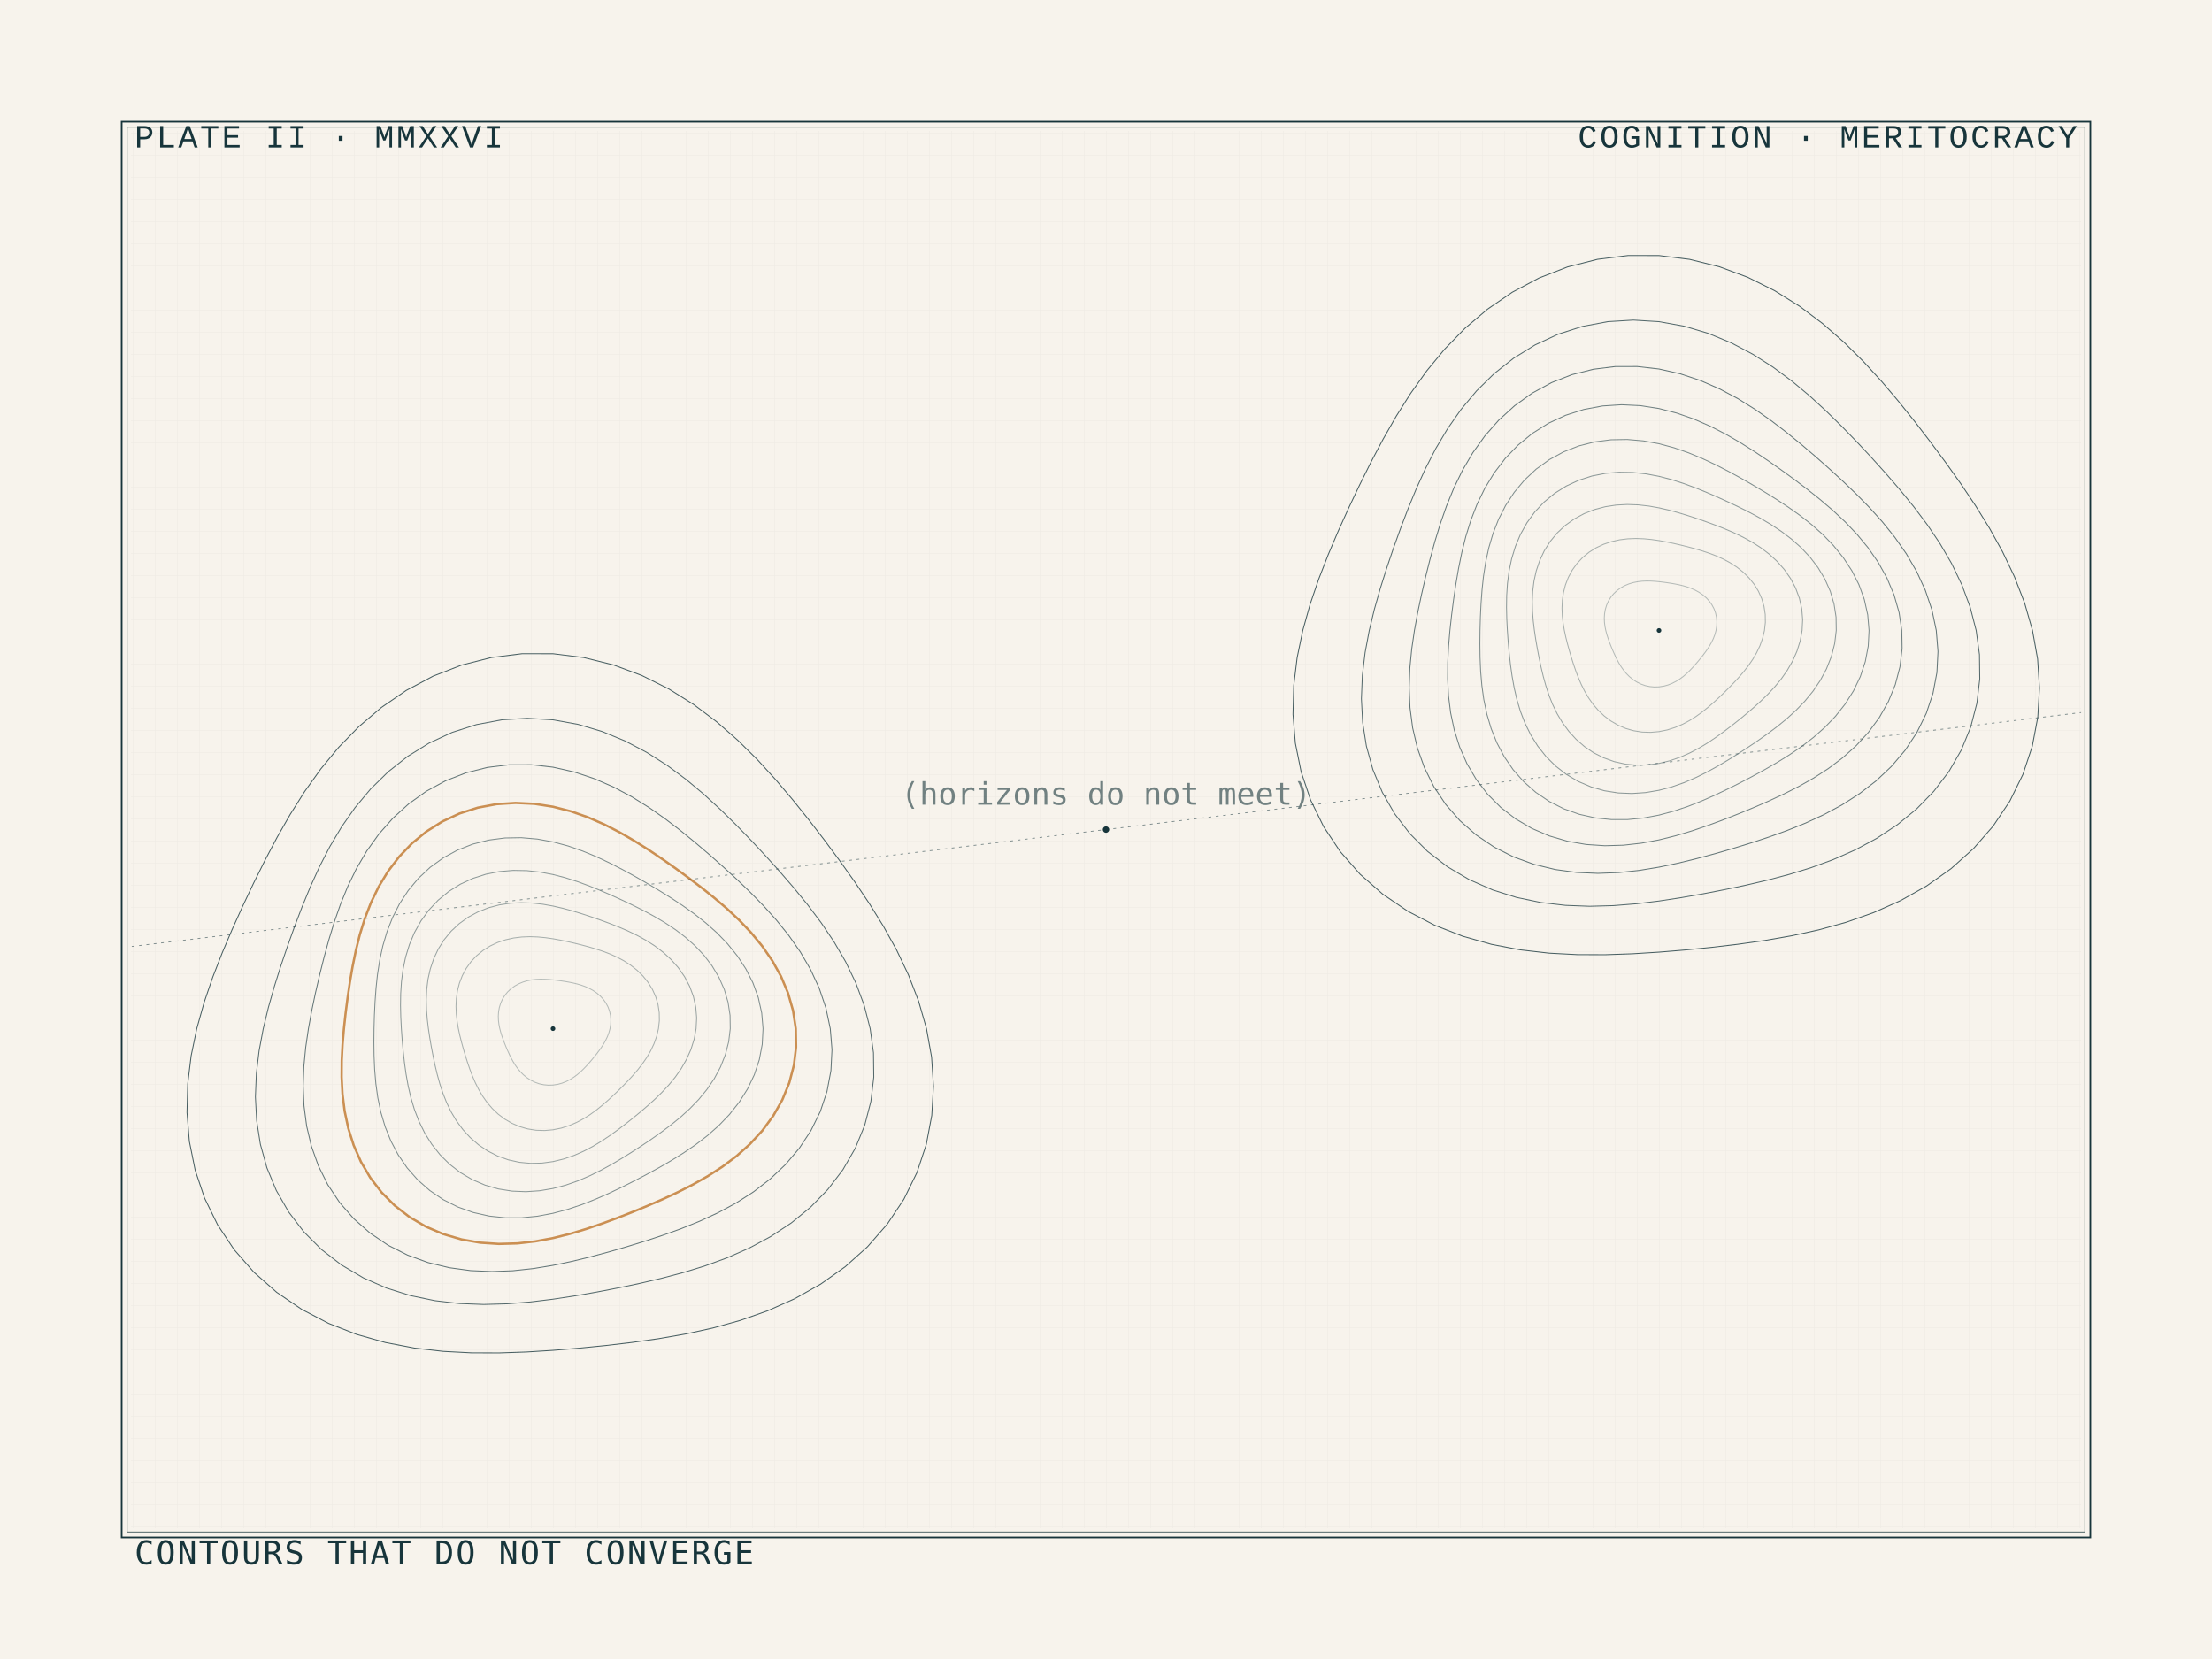
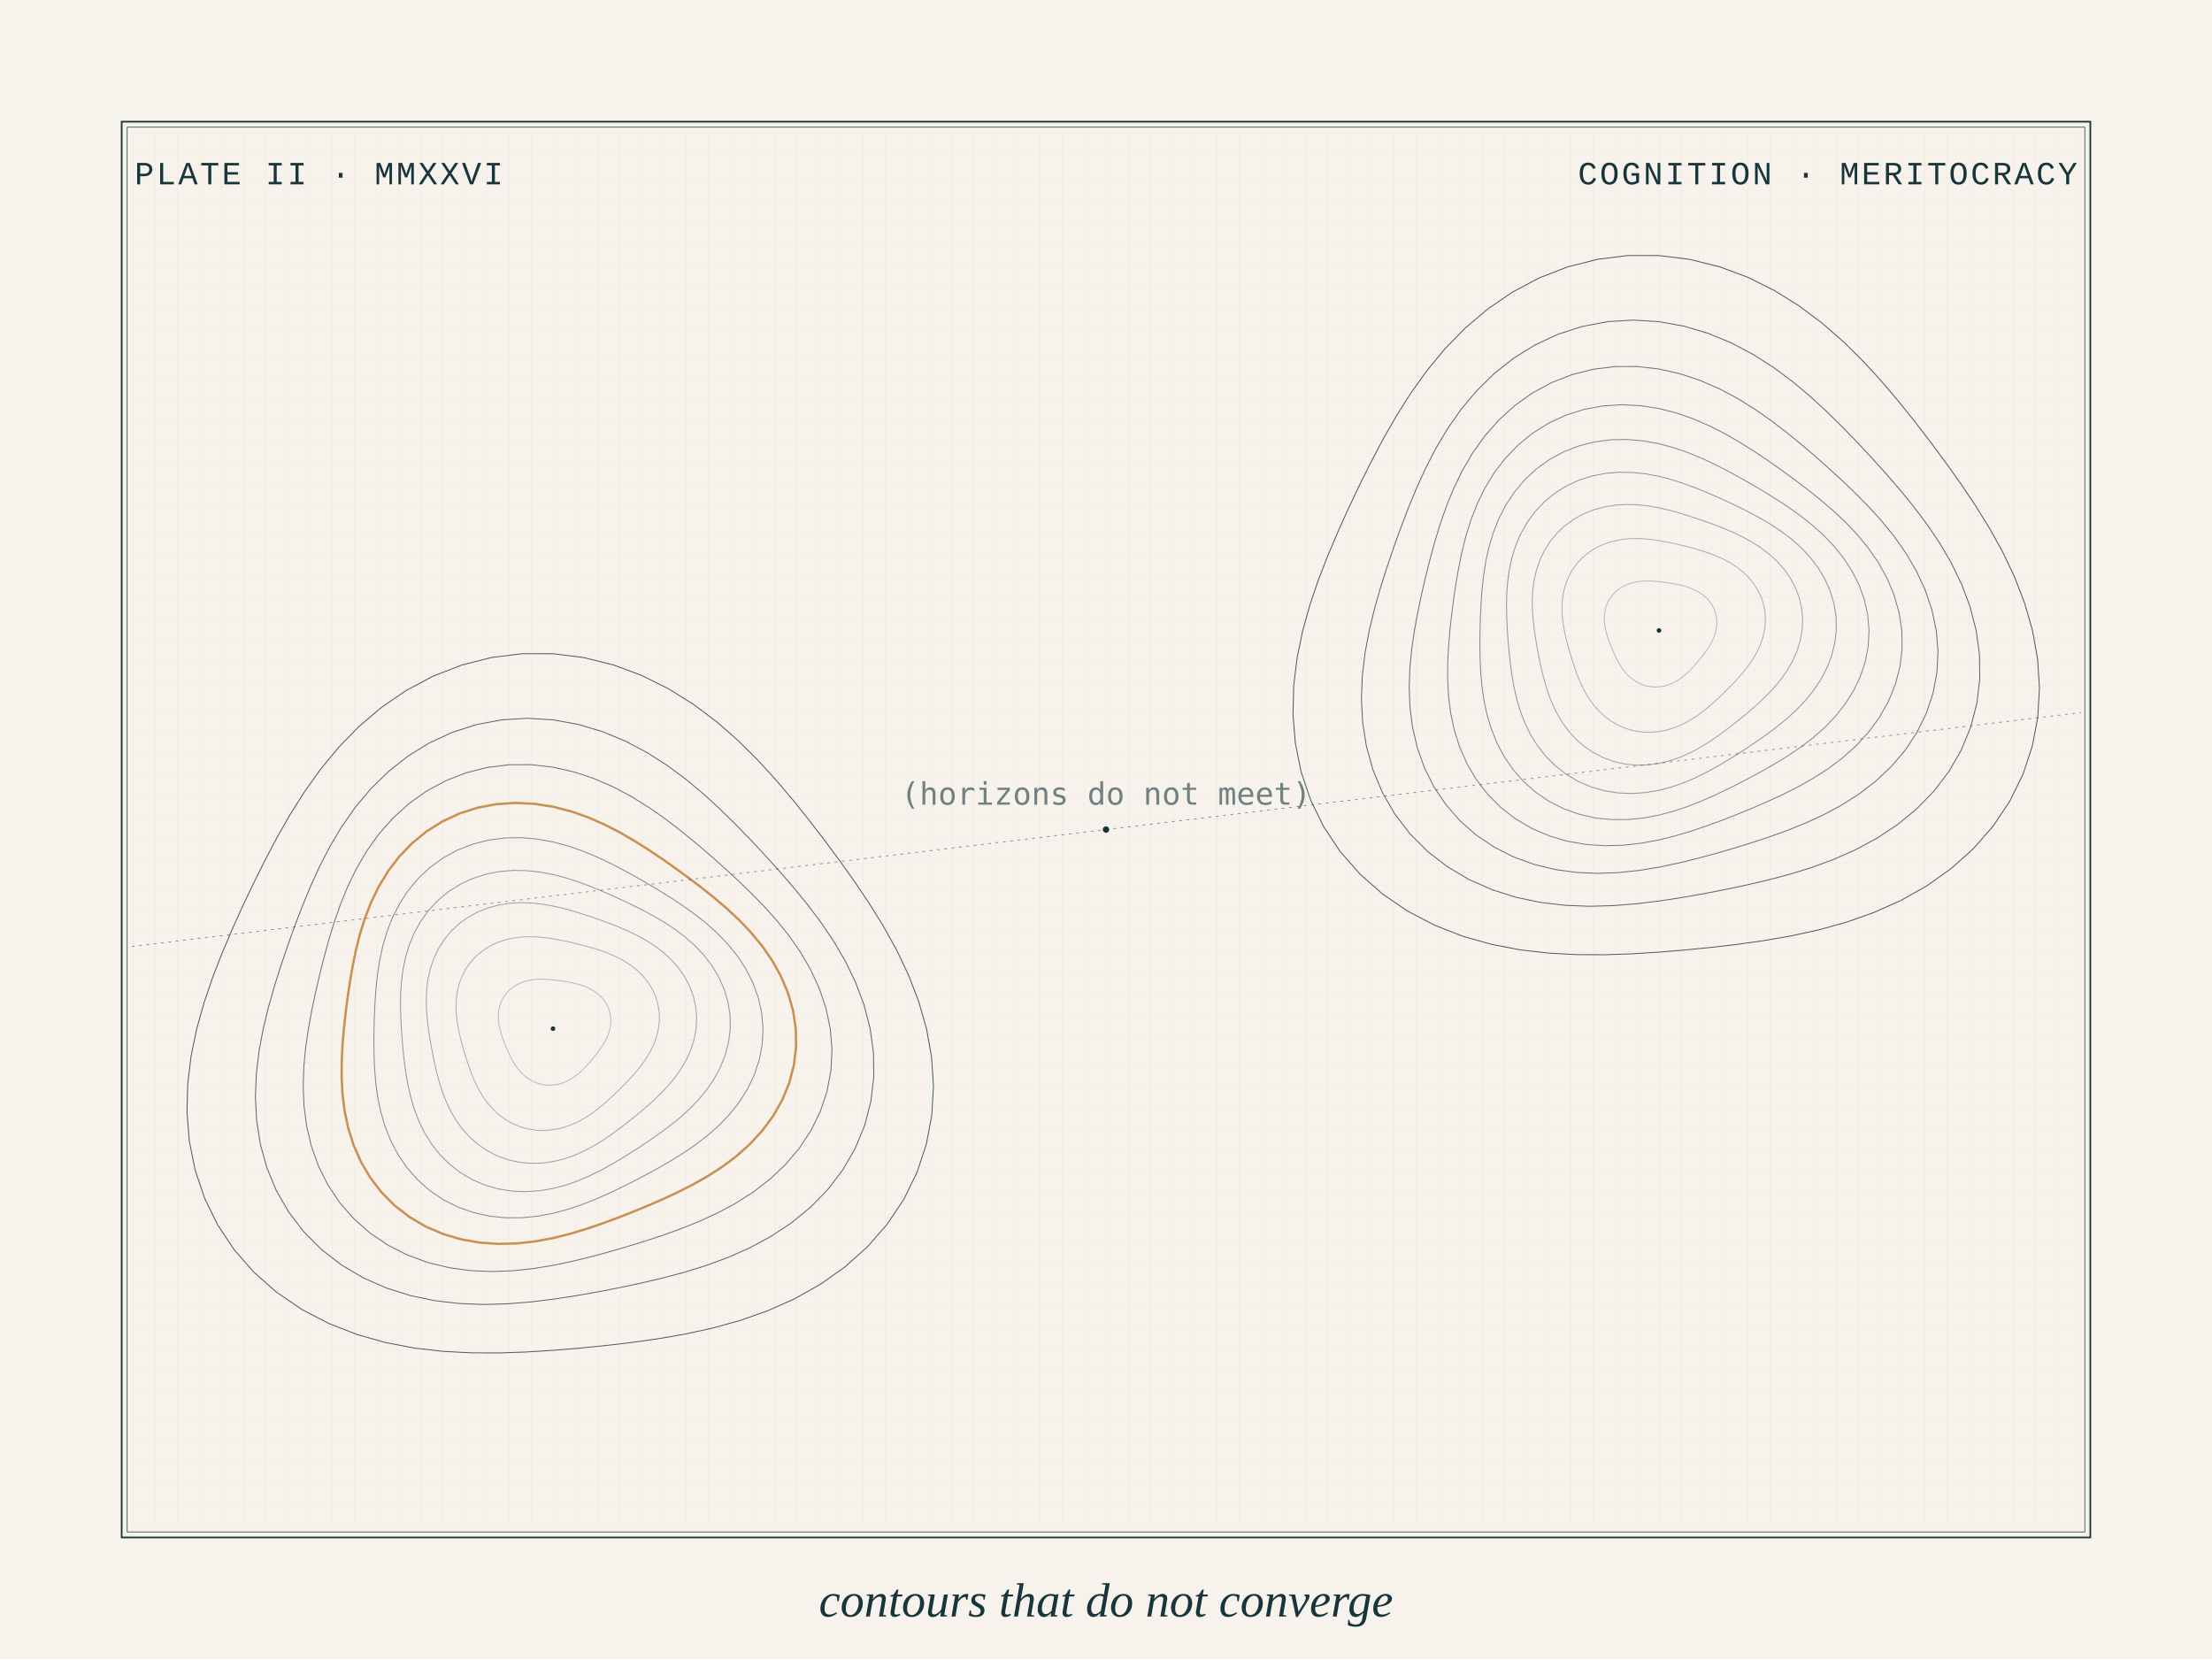
<svg xmlns="http://www.w3.org/2000/svg" viewBox="0 0 2400 1800" preserveAspectRatio="xMidYMid meet" style="background:#f7f3ec">
  <defs>
    <pattern id="ap-grid-p1" width="24" height="24" patternUnits="userSpaceOnUse">
      <path d="M24 0H0v24" fill="none" stroke="#17353b" stroke-width="0.63" opacity="0.07" />
    </pattern>
    <clipPath id="ap-clip-p1">
      <rect x="142" y="142" width="2116" height="1516" />
    </clipPath>
  </defs>
  <rect x="0" y="0" width="2400" height="1800" fill="#f7f3ec" />
  <rect x="132" y="132" width="2136" height="1536" fill="none" stroke="#17353b" stroke-width="1.8" />
  <rect x="138" y="138" width="2124" height="1524" fill="none" stroke="#17353b" stroke-width="0.72" />
  <rect x="142" y="142" width="2116" height="1516" fill="url(#ap-grid-p1)" />
  <g clip-path="url(#ap-clip-p1)">
    <polygon points="1005.229,1116 1010.763,1146.858 1012.798,1178.409 1010.958,1210.178 1005.005,1241.613 994.869,1272.126 980.652,1301.136 962.625,1328.116 941.204,1352.631 916.919,1374.371 890.37,1393.171 862.181,1409.021 832.95,1422.054 803.207,1432.53 773.376,1440.802 743.753,1447.276 714.495,1452.363 685.624,1456.44 657.046,1459.802 628.58,1462.636 600,1464.996 571.077,1466.794 541.625,1467.814 511.538,1467.723 480.825,1466.11 449.629,1462.526 418.231,1456.526 387.043,1447.717 356.586,1435.801 327.454,1420.605 300.271,1402.105 275.644,1380.434 254.116,1355.877 236.122,1328.849 221.957,1299.867 211.749,1269.509 205.459,1238.367 202.882,1207.006 203.674,1175.919 207.382,1145.495 213.489,1116 221.464,1087.563 230.807,1060.183 241.095,1033.751 252.016,1008.073 263.397,982.912 275.208,958.032 287.557,933.238 300.674,908.412 314.876,883.55 330.526,858.775 347.987,834.343 367.577,810.639 389.524,788.147 413.934,767.423 440.768,749.053 469.834,733.601 500.796,721.57 533.191,713.356 566.461,709.215 600,709.245 633.196,713.373 665.48,721.367 696.366,732.853 725.486,747.348 752.615,764.303 777.673,783.147 800.726,803.334 821.959,824.386 841.648,845.928 860.115,867.708 877.687,889.613 894.647,911.657 911.191,933.97 927.401,956.763 943.22,980.296 958.447,1004.827 972.745,1030.579 985.666,1057.693 996.68,1086.2" fill="none" stroke="#17353b" stroke-width="0.99" opacity="0.789" />
    <polygon points="944.119,1116 947.708,1142.121 948.029,1168.617 944.874,1195.033 938.172,1220.884 927.998,1245.686 914.565,1268.993 898.212,1290.438 879.374,1309.751 858.546,1326.782 836.246,1341.507 812.97,1354.021 789.161,1364.523 765.175,1373.289 741.262,1380.64 717.555,1386.903 694.076,1392.375 670.747,1397.289 647.419,1401.784 623.901,1405.892 600,1409.53 575.554,1412.5 550.468,1414.515 524.743,1415.219 498.488,1414.222 471.928,1411.138 445.4,1405.627 419.331,1397.424 394.211,1386.369 370.559,1372.43 348.882,1355.704 329.636,1336.417 313.19,1314.908 299.798,1291.602 289.581,1266.977 282.519,1241.527 278.456,1215.727 277.119,1189.993 278.148,1164.659 281.126,1139.955 285.626,1116 291.245,1092.805 297.643,1070.288 304.576,1048.299 311.909,1026.648 319.63,1005.146 327.844,983.633 336.755,962.016 346.643,940.292 357.825,918.564 370.621,897.047 385.313,876.059 402.108,856.006 421.114,837.353 442.313,820.588 465.561,806.189 490.591,794.578 517.025,786.095 544.408,780.961 572.237,779.269 600,780.969 627.218,785.877 653.479,793.693 678.465,804.025 701.973,816.424 723.922,830.424 744.35,845.575 763.393,861.487 781.264,877.853 798.216,894.468 814.506,911.244 830.357,928.199 845.921,945.449 861.255,963.18 876.302,981.616 890.887,1000.988 904.719,1021.491 917.418,1043.259 928.533,1066.331 937.589,1090.639" fill="none" stroke="#17353b" stroke-width="0.99" opacity="0.728" />
    <polygon points="900.837,1116 902.698,1138.74 901.536,1161.588 897.283,1184.127 889.99,1205.941 879.836,1226.643 867.103,1245.91 852.159,1263.5 835.427,1279.273 817.348,1293.195 798.348,1305.333 778.81,1315.843 759.04,1324.95 739.254,1332.913 719.569,1340 700.003,1346.454 680.49,1352.461 660.899,1358.132 641.064,1363.482 620.813,1368.428 600,1372.791 578.538,1376.31 556.416,1378.669 533.722,1379.52 510.64,1378.52 487.453,1375.362 464.522,1369.805 442.264,1361.701 421.125,1351.009 401.542,1337.802 383.911,1322.267 368.555,1304.687 355.703,1285.425 345.467,1264.888 337.842,1243.504 332.708,1221.683 329.844,1199.789 328.952,1178.115 329.688,1156.867 331.697,1136.156 334.644,1116 338.249,1096.336 342.314,1077.042 346.733,1057.96 351.508,1038.93 356.741,1019.819 362.621,1000.547 369.4,981.111 377.367,961.6 386.81,942.195 397.989,923.171 411.097,904.876 426.24,887.71 443.419,872.097 462.522,858.449 483.33,847.136 505.526,838.455 528.724,832.608 552.492,829.679 576.39,829.637 600,832.333 622.961,837.519 644.988,844.865 665.897,853.996 685.604,864.515 704.126,876.044 721.568,888.254 738.1,900.885 753.926,913.769 769.256,926.835 784.27,940.106 799.092,953.688 813.763,967.752 828.226,982.5 842.325,998.142 855.803,1014.859 868.326,1032.778 879.502,1051.948 888.911,1072.321 896.145,1093.752" fill="none" stroke="#17353b" stroke-width="0.99" opacity="0.667" />
    <polygon points="863.418,1116 863.757,1135.815 861.394,1155.519 856.369,1174.751 848.827,1193.174 839.008,1210.5 827.223,1226.513 813.834,1241.081 799.22,1254.163 783.751,1265.805 767.754,1276.129 751.495,1285.316 735.162,1293.579 718.856,1301.138 702.59,1308.193 686.308,1314.894 669.892,1321.328 653.194,1327.498 636.06,1333.323 618.357,1338.64 600,1343.214 580.974,1346.761 561.344,1348.97 541.264,1349.534 520.969,1348.177 500.767,1344.679 481.017,1338.902 462.102,1330.8 444.402,1320.428 428.261,1307.94 413.968,1293.576 401.725,1277.646 391.64,1260.501 383.721,1242.512 377.873,1224.035 373.917,1205.39 371.608,1186.836 370.661,1168.557 370.777,1150.655 371.681,1133.152 373.139,1116 374.988,1099.096 377.15,1082.308 379.636,1065.5 382.544,1048.556 386.048,1031.407 390.38,1014.048 395.802,996.555 402.576,979.083 410.939,961.867 421.074,945.207 433.084,929.45 446.983,914.964 462.685,902.108 480.008,891.207 498.686,882.524 518.387,876.239 538.741,872.435 559.363,871.091 579.89,872.088 600,875.22 619.441,880.209 638.041,886.738 655.717,894.471 672.474,903.088 688.389,912.309 703.6,921.916 718.273,931.769 732.581,941.813 746.673,952.074 760.648,962.654 774.536,973.708 788.285,985.421 801.753,997.985 814.715,1011.57 826.876,1026.296 837.892,1042.218 847.394,1059.306 855.021,1077.445 860.449,1096.434" fill="none" stroke="#c88a4a" stroke-width="2.52" opacity="0.95" />
    <polygon points="827.89,1116 827.001,1133.053 823.807,1149.836 818.424,1166.055 811.052,1181.458 801.957,1195.851 791.444,1209.112 779.837,1221.195 767.45,1232.13 754.565,1242.011 741.41,1250.982 728.144,1259.218 714.853,1266.896 701.549,1274.18 688.177,1281.191 674.635,1287.995 660.79,1294.589 646.503,1300.894 631.653,1306.763 616.159,1311.988 600,1316.315 583.224,1319.47 565.955,1321.18 548.39,1321.198 530.789,1319.327 513.456,1315.439 496.719,1309.486 480.906,1301.51 466.317,1291.635 453.204,1280.063 441.748,1267.058 432.052,1252.921 424.129,1237.97 417.91,1222.513 413.251,1206.828 409.952,1191.142 407.777,1175.618 406.482,1160.348 405.836,1145.355 405.65,1130.6 405.793,1116 406.206,1101.441 406.907,1086.807 407.99,1071.998 409.615,1056.952 411.991,1041.664 415.353,1026.194 419.94,1010.675 425.967,995.305 433.601,980.342 442.943,966.082 454.015,952.842 466.751,940.935 481.004,930.643 496.55,922.196 513.106,915.755 530.355,911.398 547.966,909.116 565.622,908.813 583.042,910.32 600,913.405 616.341,917.802 631.986,923.23 646.927,929.42 661.224,936.137 674.985,943.199 688.347,950.491 701.451,957.972 714.419,965.674 727.334,973.688 740.216,982.158 753.017,991.252 765.612,1001.145 777.806,1011.993 789.342,1023.911 799.918,1036.955 809.214,1051.112 816.915,1066.29 822.735,1082.326 826.445,1098.988" fill="none" stroke="#17353b" stroke-width="0.99" opacity="0.544" />
    <polygon points="792.322,1116 790.591,1130.318 787.004,1144.272 781.722,1157.644 774.964,1170.265 766.986,1182.024 758.058,1192.874 748.443,1202.831 738.376,1211.966 728.047,1220.392 717.591,1228.246 707.078,1235.673 696.514,1242.802 685.851,1249.729 674.999,1256.503 663.839,1263.116 652.249,1269.497 640.12,1275.515 627.376,1280.989 613.992,1285.699 600,1289.407 585.499,1291.875 570.649,1292.889 555.665,1292.274 540.801,1289.915 526.332,1285.767 512.535,1279.857 499.667,1272.286 487.945,1263.22 477.528,1252.879 468.508,1241.515 460.907,1229.397 454.674,1216.786 449.697,1203.919 445.817,1190.989 442.843,1178.138 440.577,1165.445 438.834,1152.934 437.462,1140.573 436.358,1128.294 435.479,1116 434.848,1103.593 434.554,1090.987 434.738,1078.128 435.586,1065.007 437.306,1051.673 440.109,1038.234 444.184,1024.856 449.684,1011.753 456.702,999.175 465.265,987.39 475.327,976.662 486.767,967.232 499.402,959.3 512.996,953.006 527.281,948.422 541.979,945.546 556.817,944.304 571.554,944.56 585.994,946.126 600,948.784 613.497,952.302 626.472,956.459 638.969,961.062 651.071,965.964 662.889,971.073 674.538,976.36 686.117,981.857 697.692,987.65 709.279,993.867 720.834,1000.658 732.253,1008.18 743.366,1016.573 753.956,1025.944 763.766,1036.35 772.523,1047.787 779.955,1060.187 785.818,1073.417 789.912,1087.288 792.101,1101.569" fill="none" stroke="#17353b" stroke-width="0.99" opacity="0.483" />
    <polygon points="755.255,1116 753.135,1127.504 749.634,1138.622 744.925,1149.212 739.211,1159.176 732.711,1168.472 725.633,1177.104 718.169,1185.122 710.47,1192.613 702.643,1199.681 694.743,1206.437 686.773,1212.98 678.69,1219.384 670.416,1225.685 661.851,1231.871 652.889,1237.881 643.435,1243.604 633.423,1248.889 622.824,1253.553 611.658,1257.397 600,1260.223 587.975,1261.852 575.752,1262.138 563.536,1260.98 551.55,1258.335 540.02,1254.223 529.155,1248.72 519.136,1241.96 510.097,1234.116 502.12,1225.393 495.228,1216.01 489.388,1206.178 484.516,1196.091 480.489,1185.907 477.162,1175.744 474.381,1165.668 472.001,1155.699 469.906,1145.813 468.018,1135.954 466.309,1126.043 464.803,1116 463.578,1105.751 462.758,1095.251 462.498,1084.489 462.975,1073.502 464.368,1062.373 466.839,1051.235 470.518,1040.26 475.49,1029.65 481.782,1019.622 489.363,1010.392 498.14,1002.158 507.967,995.085 518.655,989.291 529.988,984.84 541.738,981.736 553.681,979.924 565.618,979.3 577.387,979.717 588.869,981.002 600,982.974 610.763,985.458 621.189,988.302 631.341,991.391 641.305,994.656 651.171,998.078 661.018,1001.689 670.897,1005.566 680.821,1009.816 690.754,1014.571 700.608,1019.965 710.249,1026.119 719.496,1033.127 728.14,1041.045 735.957,1049.875 742.723,1059.569 748.237,1070.024 752.333,1081.091 754.894,1092.582 755.865,1104.291" fill="none" stroke="#17353b" stroke-width="0.99" opacity="0.422" />
    <polygon points="714.42,1116 712.415,1124.445 709.508,1132.556 705.848,1140.257 701.593,1147.509 696.899,1154.312 691.904,1160.699 686.722,1166.728 681.428,1172.472 676.063,1178.011 670.624,1183.414 665.079,1188.734 659.364,1193.994 653.401,1199.182 647.107,1204.25 640.406,1209.114 633.242,1213.657 625.589,1217.74 617.458,1221.213 608.898,1223.923 600,1225.732 590.887,1226.529 581.709,1226.234 572.633,1224.812 563.825,1222.273 555.447,1218.672 547.632,1214.105 540.488,1208.701 534.078,1202.61 528.425,1195.995 523.51,1189.013 519.276,1181.811 515.639,1174.506 512.493,1167.187 509.731,1159.904 507.249,1152.672 504.965,1145.475 502.827,1138.269 500.816,1130.995 498.957,1123.591 497.312,1116 495.977,1108.185 495.073,1100.137 494.739,1091.878 495.111,1083.469 496.317,1075.005 498.46,1066.614 501.607,1058.445 505.784,1050.66 510.972,1043.42 517.106,1036.874 524.079,1031.148 531.751,1026.334 539.963,1022.481 548.542,1019.599 557.322,1017.65 566.152,1016.561 574.906,1016.227 583.494,1016.525 591.864,1017.322 600,1018.493 607.921,1019.928 615.672,1021.546 623.315,1023.299 630.915,1025.177 638.53,1027.208 646.197,1029.454 653.926,1032 661.69,1034.95 669.425,1038.409 677.028,1042.473 684.366,1047.22 691.283,1052.694 697.608,1058.904 703.175,1065.819 707.831,1073.365 711.447,1081.435 713.936,1089.89 715.251,1098.576 715.396,1107.331" fill="none" stroke="#17353b" stroke-width="0.99" opacity="0.361" />
    <polygon points="661.835,1116 660.582,1120.551 658.915,1124.907 656.919,1129.044 654.68,1132.959 652.271,1136.667 649.753,1140.198 647.167,1143.59 644.533,1146.885 641.849,1150.118 639.094,1153.317 636.232,1156.493 633.216,1159.64 629.998,1162.728 626.535,1165.711 622.791,1168.522 618.751,1171.086 614.416,1173.316 609.811,1175.128 604.984,1176.444 600,1177.201 594.942,1177.353 589.899,1176.878 584.965,1175.78 580.227,1174.089 575.763,1171.854 571.632,1169.145 567.872,1166.045 564.499,1162.642 561.504,1159.024 558.862,1155.268 556.526,1151.442 554.444,1147.594 552.559,1143.75 550.817,1139.921 549.174,1136.096 547.606,1132.25 546.104,1128.351 544.683,1124.363 543.382,1120.253 542.253,1116 541.369,1111.595 540.805,1107.051 540.642,1102.397 540.951,1097.686 541.792,1092.985 543.205,1088.377 545.207,1083.949 547.79,1079.791 550.919,1075.986 554.537,1072.604 558.57,1069.696 562.928,1067.294 567.517,1065.402 572.246,1064.006 577.03,1063.065 581.798,1062.526 586.5,1062.324 591.104,1062.387 595.601,1062.65 600,1063.055 604.324,1063.558 608.605,1064.137 612.88,1064.788 617.18,1065.529 621.525,1066.396 625.921,1067.44 630.353,1068.72 634.787,1070.296 639.166,1072.226 643.419,1074.555 647.457,1077.31 651.188,1080.5 654.519,1084.109 657.365,1088.1 659.653,1092.414 661.334,1096.977 662.381,1101.704 662.793,1106.507 662.595,1111.298" fill="none" stroke="#17353b" stroke-width="0.99" opacity="0.3" />
    <circle cx="600" cy="1116" r="2.5" fill="#17353b" />
    <polygon points="2205.229,684 2210.763,714.858 2212.798,746.409 2210.958,778.178 2205.005,809.613 2194.869,840.126 2180.652,869.136 2162.625,896.116 2141.204,920.631 2116.919,942.371 2090.37,961.171 2062.181,977.021 2032.95,990.054 2003.207,1000.53 1973.376,1008.802 1943.753,1015.276 1914.495,1020.363 1885.624,1024.44 1857.046,1027.802 1828.58,1030.636 1800,1032.996 1771.077,1034.794 1741.625,1035.814 1711.538,1035.723 1680.825,1034.11 1649.629,1030.526 1618.231,1024.526 1587.043,1015.717 1556.586,1003.801 1527.454,988.605 1500.271,970.105 1475.644,948.434 1454.116,923.877 1436.122,896.849 1421.957,867.867 1411.749,837.509 1405.459,806.367 1402.882,775.006 1403.674,743.919 1407.382,713.495 1413.489,684 1421.464,655.563 1430.807,628.183 1441.095,601.751 1452.016,576.073 1463.397,550.912 1475.208,526.032 1487.557,501.238 1500.674,476.412 1514.876,451.55 1530.526,426.775 1547.987,402.343 1567.577,378.639 1589.524,356.147 1613.934,335.423 1640.768,317.053 1669.834,301.601 1700.796,289.57 1733.191,281.356 1766.461,277.215 1800,277.245 1833.196,281.373 1865.48,289.367 1896.366,300.853 1925.486,315.348 1952.615,332.303 1977.673,351.147 2000.726,371.334 2021.959,392.386 2041.648,413.928 2060.115,435.708 2077.687,457.613 2094.647,479.657 2111.191,501.97 2127.401,524.763 2143.22,548.296 2158.447,572.827 2172.745,598.579 2185.666,625.693 2196.68,654.2" fill="none" stroke="#17353b" stroke-width="0.99" opacity="0.789" />
    <polygon points="2144.119,684 2147.708,710.121 2148.029,736.617 2144.874,763.033 2138.172,788.884 2127.998,813.686 2114.565,836.993 2098.212,858.438 2079.374,877.751 2058.546,894.782 2036.246,909.507 2012.97,922.021 1989.161,932.523 1965.175,941.289 1941.262,948.64 1917.555,954.903 1894.076,960.375 1870.747,965.289 1847.419,969.784 1823.901,973.892 1800,977.53 1775.554,980.5 1750.468,982.515 1724.743,983.219 1698.488,982.222 1671.928,979.138 1645.4,973.627 1619.331,965.424 1594.211,954.369 1570.559,940.43 1548.882,923.704 1529.636,904.417 1513.19,882.908 1499.798,859.602 1489.581,834.977 1482.519,809.527 1478.456,783.727 1477.119,757.993 1478.148,732.659 1481.126,707.955 1485.626,684 1491.245,660.805 1497.643,638.288 1504.576,616.299 1511.909,594.648 1519.63,573.146 1527.844,551.633 1536.755,530.016 1546.643,508.292 1557.825,486.564 1570.621,465.047 1585.313,444.059 1602.108,424.006 1621.114,405.353 1642.313,388.588 1665.561,374.189 1690.591,362.578 1717.025,354.095 1744.408,348.961 1772.237,347.269 1800,348.969 1827.218,353.877 1853.479,361.693 1878.465,372.025 1901.973,384.424 1923.922,398.424 1944.35,413.575 1963.393,429.487 1981.264,445.853 1998.216,462.468 2014.506,479.244 2030.357,496.199 2045.921,513.449 2061.255,531.18 2076.302,549.616 2090.887,568.988 2104.719,589.491 2117.418,611.259 2128.533,634.331 2137.589,658.639" fill="none" stroke="#17353b" stroke-width="0.99" opacity="0.728" />
    <polygon points="2100.837,684 2102.698,706.74 2101.536,729.588 2097.283,752.127 2089.99,773.941 2079.836,794.643 2067.103,813.91 2052.159,831.5 2035.427,847.273 2017.348,861.195 1998.348,873.333 1978.81,883.843 1959.04,892.95 1939.254,900.913 1919.569,908 1900.003,914.454 1880.49,920.461 1860.899,926.132 1841.064,931.482 1820.813,936.428 1800,940.791 1778.538,944.31 1756.416,946.669 1733.722,947.52 1710.64,946.52 1687.453,943.362 1664.522,937.805 1642.264,929.701 1621.125,919.009 1601.542,905.802 1583.911,890.267 1568.555,872.687 1555.703,853.425 1545.467,832.888 1537.842,811.504 1532.708,789.683 1529.844,767.789 1528.952,746.115 1529.688,724.867 1531.697,704.156 1534.644,684 1538.249,664.336 1542.314,645.042 1546.733,625.96 1551.508,606.93 1556.741,587.819 1562.621,568.547 1569.4,549.111 1577.367,529.6 1586.81,510.195 1597.989,491.171 1611.097,472.876 1626.24,455.71 1643.419,440.097 1662.522,426.449 1683.33,415.136 1705.526,406.455 1728.724,400.608 1752.492,397.679 1776.39,397.637 1800,400.333 1822.961,405.519 1844.988,412.865 1865.897,421.996 1885.604,432.515 1904.126,444.044 1921.568,456.254 1938.1,468.885 1953.926,481.769 1969.256,494.835 1984.27,508.106 1999.092,521.688 2013.763,535.752 2028.226,550.5 2042.325,566.142 2055.803,582.859 2068.326,600.778 2079.502,619.948 2088.911,640.321 2096.145,661.752" fill="none" stroke="#17353b" stroke-width="0.99" opacity="0.667" />
    <polygon points="2063.418,684 2063.757,703.815 2061.394,723.519 2056.369,742.751 2048.827,761.174 2039.008,778.5 2027.223,794.513 2013.834,809.081 1999.22,822.163 1983.751,833.805 1967.754,844.129 1951.495,853.316 1935.162,861.579 1918.856,869.138 1902.59,876.193 1886.308,882.894 1869.892,889.328 1853.194,895.498 1836.06,901.323 1818.357,906.64 1800,911.214 1780.974,914.761 1761.344,916.97 1741.264,917.534 1720.969,916.177 1700.767,912.679 1681.017,906.902 1662.102,898.8 1644.402,888.428 1628.261,875.94 1613.968,861.576 1601.725,845.646 1591.64,828.501 1583.721,810.512 1577.873,792.035 1573.917,773.39 1571.608,754.836 1570.661,736.557 1570.777,718.655 1571.681,701.152 1573.139,684 1574.988,667.096 1577.15,650.308 1579.636,633.5 1582.544,616.556 1586.048,599.407 1590.38,582.048 1595.802,564.555 1602.576,547.083 1610.939,529.867 1621.074,513.207 1633.084,497.45 1646.983,482.964 1662.685,470.108 1680.008,459.207 1698.686,450.524 1718.387,444.239 1738.741,440.435 1759.363,439.091 1779.89,440.088 1800,443.22 1819.441,448.209 1838.041,454.738 1855.717,462.471 1872.474,471.088 1888.389,480.309 1903.6,489.916 1918.273,499.769 1932.581,509.813 1946.673,520.074 1960.648,530.654 1974.536,541.708 1988.285,553.421 2001.753,565.985 2014.715,579.57 2026.876,594.296 2037.892,610.218 2047.394,627.306 2055.021,645.445 2060.449,664.434" fill="none" stroke="#17353b" stroke-width="0.99" opacity="0.606" />
    <polygon points="2027.89,684 2027.001,701.053 2023.807,717.836 2018.424,734.055 2011.052,749.458 2001.957,763.851 1991.444,777.112 1979.837,789.195 1967.45,800.13 1954.565,810.011 1941.41,818.982 1928.144,827.218 1914.853,834.896 1901.549,842.18 1888.177,849.191 1874.635,855.995 1860.79,862.589 1846.503,868.894 1831.653,874.763 1816.159,879.988 1800,884.315 1783.224,887.47 1765.955,889.18 1748.39,889.198 1730.789,887.327 1713.456,883.439 1696.719,877.486 1680.906,869.51 1666.317,859.635 1653.204,848.063 1641.748,835.058 1632.052,820.921 1624.129,805.97 1617.91,790.513 1613.251,774.828 1609.952,759.142 1607.777,743.618 1606.482,728.348 1605.836,713.355 1605.65,698.6 1605.793,684 1606.206,669.441 1606.907,654.807 1607.99,639.998 1609.615,624.952 1611.991,609.664 1615.353,594.194 1619.94,578.675 1625.967,563.305 1633.601,548.342 1642.943,534.082 1654.015,520.842 1666.751,508.935 1681.004,498.643 1696.55,490.196 1713.106,483.755 1730.355,479.398 1747.966,477.116 1765.622,476.813 1783.042,478.32 1800,481.405 1816.341,485.802 1831.986,491.23 1846.927,497.42 1861.224,504.137 1874.985,511.199 1888.347,518.491 1901.451,525.972 1914.419,533.674 1927.334,541.688 1940.216,550.158 1953.017,559.252 1965.612,569.145 1977.806,579.993 1989.342,591.911 1999.918,604.955 2009.214,619.112 2016.915,634.29 2022.735,650.326 2026.445,666.988" fill="none" stroke="#17353b" stroke-width="0.99" opacity="0.544" />
    <polygon points="1992.322,684 1990.591,698.318 1987.004,712.272 1981.722,725.644 1974.964,738.265 1966.986,750.024 1958.058,760.874 1948.443,770.831 1938.376,779.966 1928.047,788.392 1917.591,796.246 1907.078,803.673 1896.514,810.802 1885.851,817.729 1874.999,824.503 1863.839,831.116 1852.249,837.497 1840.12,843.515 1827.376,848.989 1813.992,853.699 1800,857.407 1785.499,859.875 1770.649,860.889 1755.665,860.274 1740.801,857.915 1726.332,853.767 1712.535,847.857 1699.667,840.286 1687.945,831.22 1677.528,820.879 1668.508,809.515 1660.907,797.397 1654.674,784.786 1649.697,771.919 1645.817,758.989 1642.843,746.138 1640.577,733.445 1638.834,720.934 1637.462,708.573 1636.358,696.294 1635.479,684 1634.848,671.593 1634.554,658.987 1634.738,646.128 1635.586,633.007 1637.306,619.673 1640.109,606.234 1644.184,592.856 1649.684,579.753 1656.702,567.175 1665.265,555.39 1675.327,544.662 1686.767,535.232 1699.402,527.3 1712.996,521.006 1727.281,516.422 1741.979,513.546 1756.817,512.304 1771.554,512.56 1785.994,514.126 1800,516.784 1813.497,520.302 1826.472,524.459 1838.969,529.062 1851.071,533.964 1862.889,539.073 1874.538,544.36 1886.117,549.857 1897.692,555.65 1909.279,561.867 1920.834,568.658 1932.253,576.18 1943.366,584.573 1953.956,593.944 1963.766,604.35 1972.523,615.787 1979.955,628.187 1985.818,641.417 1989.912,655.288 1992.101,669.569" fill="none" stroke="#17353b" stroke-width="0.99" opacity="0.483" />
    <polygon points="1955.255,684 1953.135,695.504 1949.634,706.622 1944.925,717.212 1939.211,727.176 1932.711,736.472 1925.633,745.104 1918.169,753.122 1910.47,760.613 1902.643,767.681 1894.743,774.437 1886.773,780.98 1878.69,787.384 1870.416,793.685 1861.851,799.871 1852.889,805.881 1843.435,811.604 1833.423,816.889 1822.824,821.553 1811.658,825.397 1800,828.223 1787.975,829.852 1775.752,830.138 1763.536,828.98 1751.55,826.335 1740.02,822.223 1729.155,816.72 1719.136,809.96 1710.097,802.116 1702.12,793.393 1695.228,784.01 1689.388,774.178 1684.516,764.091 1680.489,753.907 1677.162,743.744 1674.381,733.668 1672.001,723.699 1669.906,713.813 1668.018,703.954 1666.309,694.043 1664.803,684 1663.578,673.751 1662.758,663.251 1662.498,652.489 1662.975,641.502 1664.368,630.373 1666.839,619.235 1670.518,608.26 1675.49,597.65 1681.782,587.622 1689.363,578.392 1698.14,570.158 1707.967,563.085 1718.655,557.291 1729.988,552.84 1741.738,549.736 1753.681,547.924 1765.618,547.3 1777.387,547.717 1788.869,549.002 1800,550.974 1810.763,553.458 1821.189,556.302 1831.341,559.391 1841.305,562.656 1851.171,566.078 1861.018,569.689 1870.897,573.566 1880.821,577.816 1890.754,582.571 1900.608,587.965 1910.249,594.119 1919.496,601.127 1928.14,609.045 1935.957,617.875 1942.723,627.569 1948.237,638.024 1952.333,649.091 1954.894,660.582 1955.865,672.291" fill="none" stroke="#17353b" stroke-width="0.99" opacity="0.422" />
    <polygon points="1914.42,684 1912.415,692.445 1909.508,700.556 1905.848,708.257 1901.593,715.509 1896.899,722.312 1891.904,728.699 1886.722,734.728 1881.428,740.472 1876.063,746.011 1870.624,751.414 1865.079,756.734 1859.364,761.994 1853.401,767.182 1847.107,772.25 1840.406,777.114 1833.242,781.657 1825.589,785.74 1817.458,789.213 1808.898,791.923 1800,793.732 1790.887,794.529 1781.709,794.234 1772.633,792.812 1763.825,790.273 1755.447,786.672 1747.632,782.105 1740.488,776.701 1734.078,770.61 1728.425,763.995 1723.51,757.013 1719.276,749.811 1715.639,742.506 1712.493,735.187 1709.731,727.904 1707.249,720.672 1704.965,713.475 1702.827,706.269 1700.816,698.995 1698.957,691.591 1697.312,684 1695.977,676.185 1695.073,668.137 1694.739,659.878 1695.111,651.469 1696.317,643.005 1698.46,634.614 1701.607,626.445 1705.784,618.66 1710.972,611.42 1717.106,604.874 1724.079,599.148 1731.751,594.334 1739.963,590.481 1748.542,587.599 1757.322,585.65 1766.152,584.561 1774.906,584.227 1783.494,584.525 1791.864,585.322 1800,586.493 1807.921,587.928 1815.672,589.546 1823.315,591.299 1830.915,593.177 1838.53,595.208 1846.197,597.454 1853.926,600 1861.69,602.95 1869.425,606.409 1877.028,610.473 1884.366,615.22 1891.283,620.694 1897.608,626.904 1903.175,633.819 1907.831,641.365 1911.447,649.435 1913.936,657.89 1915.251,666.576 1915.396,675.331" fill="none" stroke="#17353b" stroke-width="0.99" opacity="0.361" />
    <polygon points="1861.835,684 1860.582,688.551 1858.915,692.907 1856.919,697.044 1854.68,700.959 1852.271,704.667 1849.753,708.198 1847.167,711.59 1844.533,714.885 1841.849,718.118 1839.094,721.317 1836.232,724.493 1833.216,727.64 1829.998,730.728 1826.535,733.711 1822.791,736.522 1818.751,739.086 1814.416,741.316 1809.811,743.128 1804.984,744.444 1800,745.201 1794.942,745.353 1789.899,744.878 1784.965,743.78 1780.227,742.089 1775.763,739.854 1771.632,737.145 1767.872,734.045 1764.499,730.642 1761.504,727.024 1758.862,723.268 1756.526,719.442 1754.444,715.594 1752.559,711.75 1750.817,707.921 1749.174,704.096 1747.606,700.25 1746.104,696.351 1744.683,692.363 1743.382,688.253 1742.253,684 1741.369,679.595 1740.805,675.051 1740.642,670.397 1740.951,665.686 1741.792,660.985 1743.205,656.377 1745.207,651.949 1747.79,647.791 1750.919,643.986 1754.537,640.604 1758.57,637.696 1762.928,635.294 1767.517,633.402 1772.246,632.006 1777.03,631.065 1781.798,630.526 1786.5,630.324 1791.104,630.387 1795.601,630.65 1800,631.055 1804.324,631.558 1808.605,632.137 1812.88,632.788 1817.18,633.529 1821.525,634.396 1825.921,635.44 1830.353,636.72 1834.787,638.296 1839.166,640.226 1843.419,642.555 1847.457,645.31 1851.188,648.5 1854.519,652.109 1857.365,656.1 1859.653,660.414 1861.334,664.977 1862.381,669.704 1862.793,674.507 1862.595,679.298" fill="none" stroke="#17353b" stroke-width="0.99" opacity="0.3" />
    <circle cx="1800" cy="684" r="2.5" fill="#17353b" />
    <line x1="0" y1="1044" x2="1200" y2="900" stroke="#17353b" stroke-width="0.9" stroke-dasharray="3 5" opacity="0.55" />
    <line x1="1200" y1="900" x2="2400" y2="756" stroke="#17353b" stroke-width="0.9" stroke-dasharray="3 5" opacity="0.55" />
    <circle cx="1200" cy="900" r="3.5" fill="#17353b" />
    <text x="1200" y="873" font-family="'JetBrains Mono', monospace" font-size="33.6" fill="#17353b" opacity="0.6" text-anchor="middle">(horizons do not meet)</text>
  </g>
  <g font-family="'JetBrains Mono', 'Courier New', monospace" fill="#17353b">
-     <text x="146" y="160" font-size="35.28" letter-spacing="2.5">PLATE II · MMXXVI</text>
-     <text x="2254" y="160" font-size="35.28" letter-spacing="2.5" text-anchor="end">COGNITION · MERITOCRACY</text>
-     <text font-family="'JetBrains Mono', monospace" x="146" y="1697.04" font-size="35.28" letter-spacing="2">CONTOURS THAT DO NOT CONVERGE</text>
+     <text x="146" y="200" font-size="35.28" letter-spacing="2.5">PLATE II · MMXXVI</text>
+     <text x="2254" y="200" font-size="35.28" letter-spacing="2.5" text-anchor="end">COGNITION · MERITOCRACY</text>
+     <text x="1200" y="1753.8" font-family="'Fraunces', 'Times New Roman', serif" fill="#17353b" font-size="52.08" text-anchor="middle" font-style="italic">contours that do not converge</text>
  </g>
</svg>
